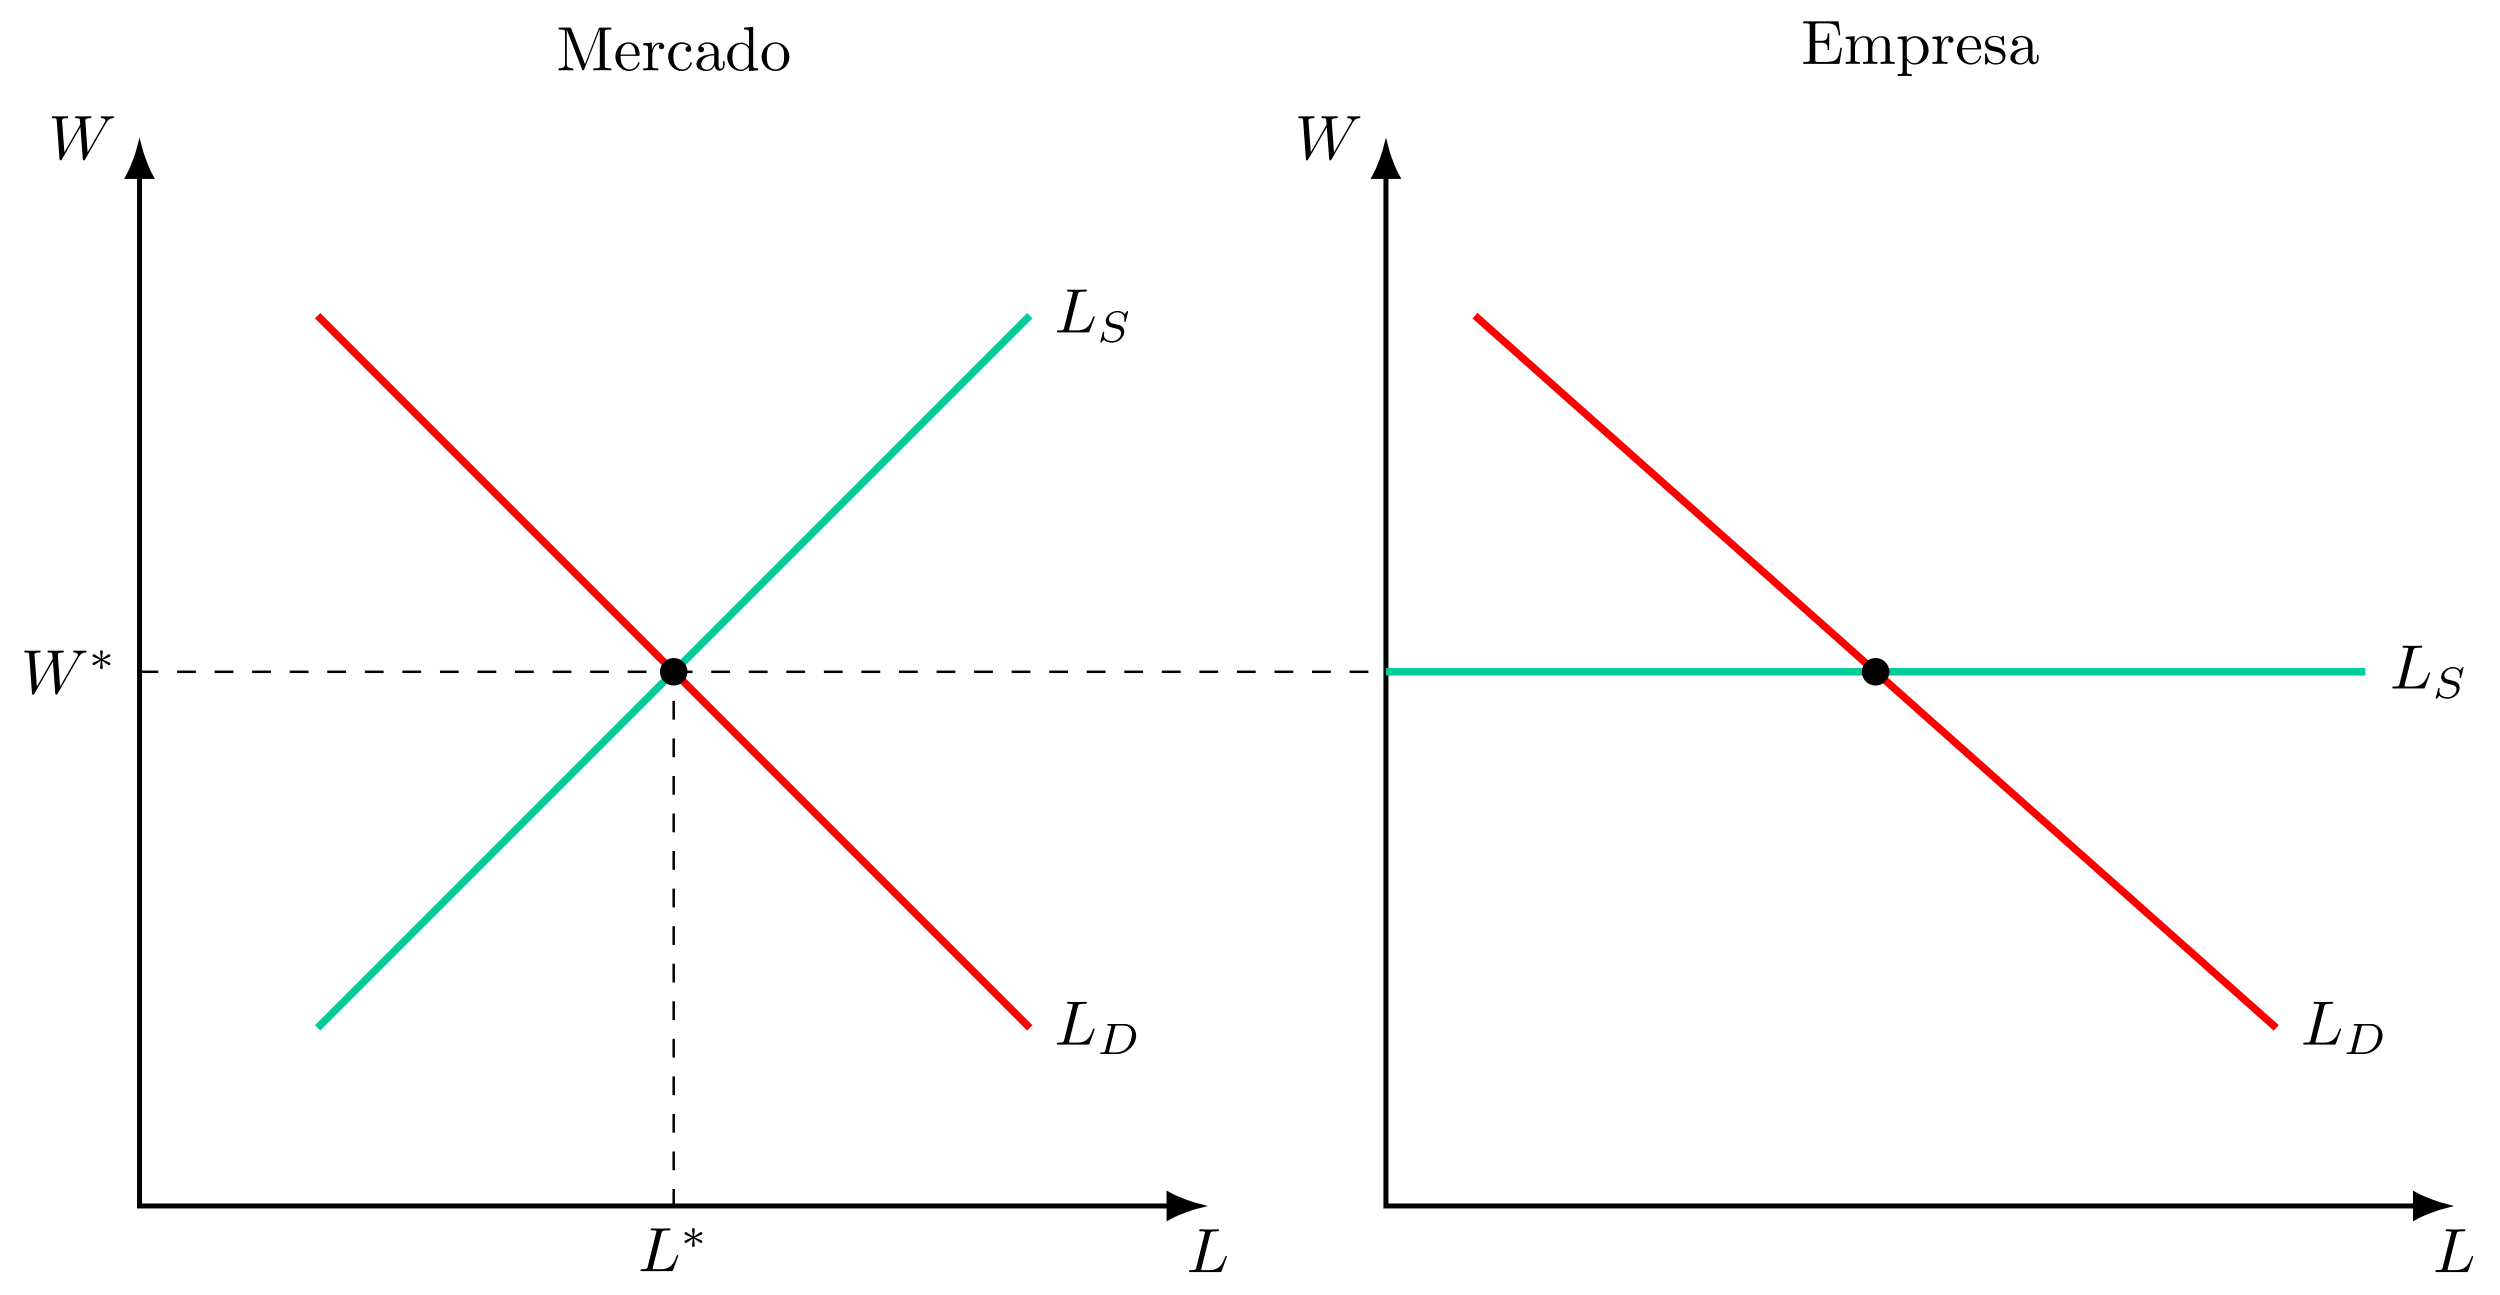
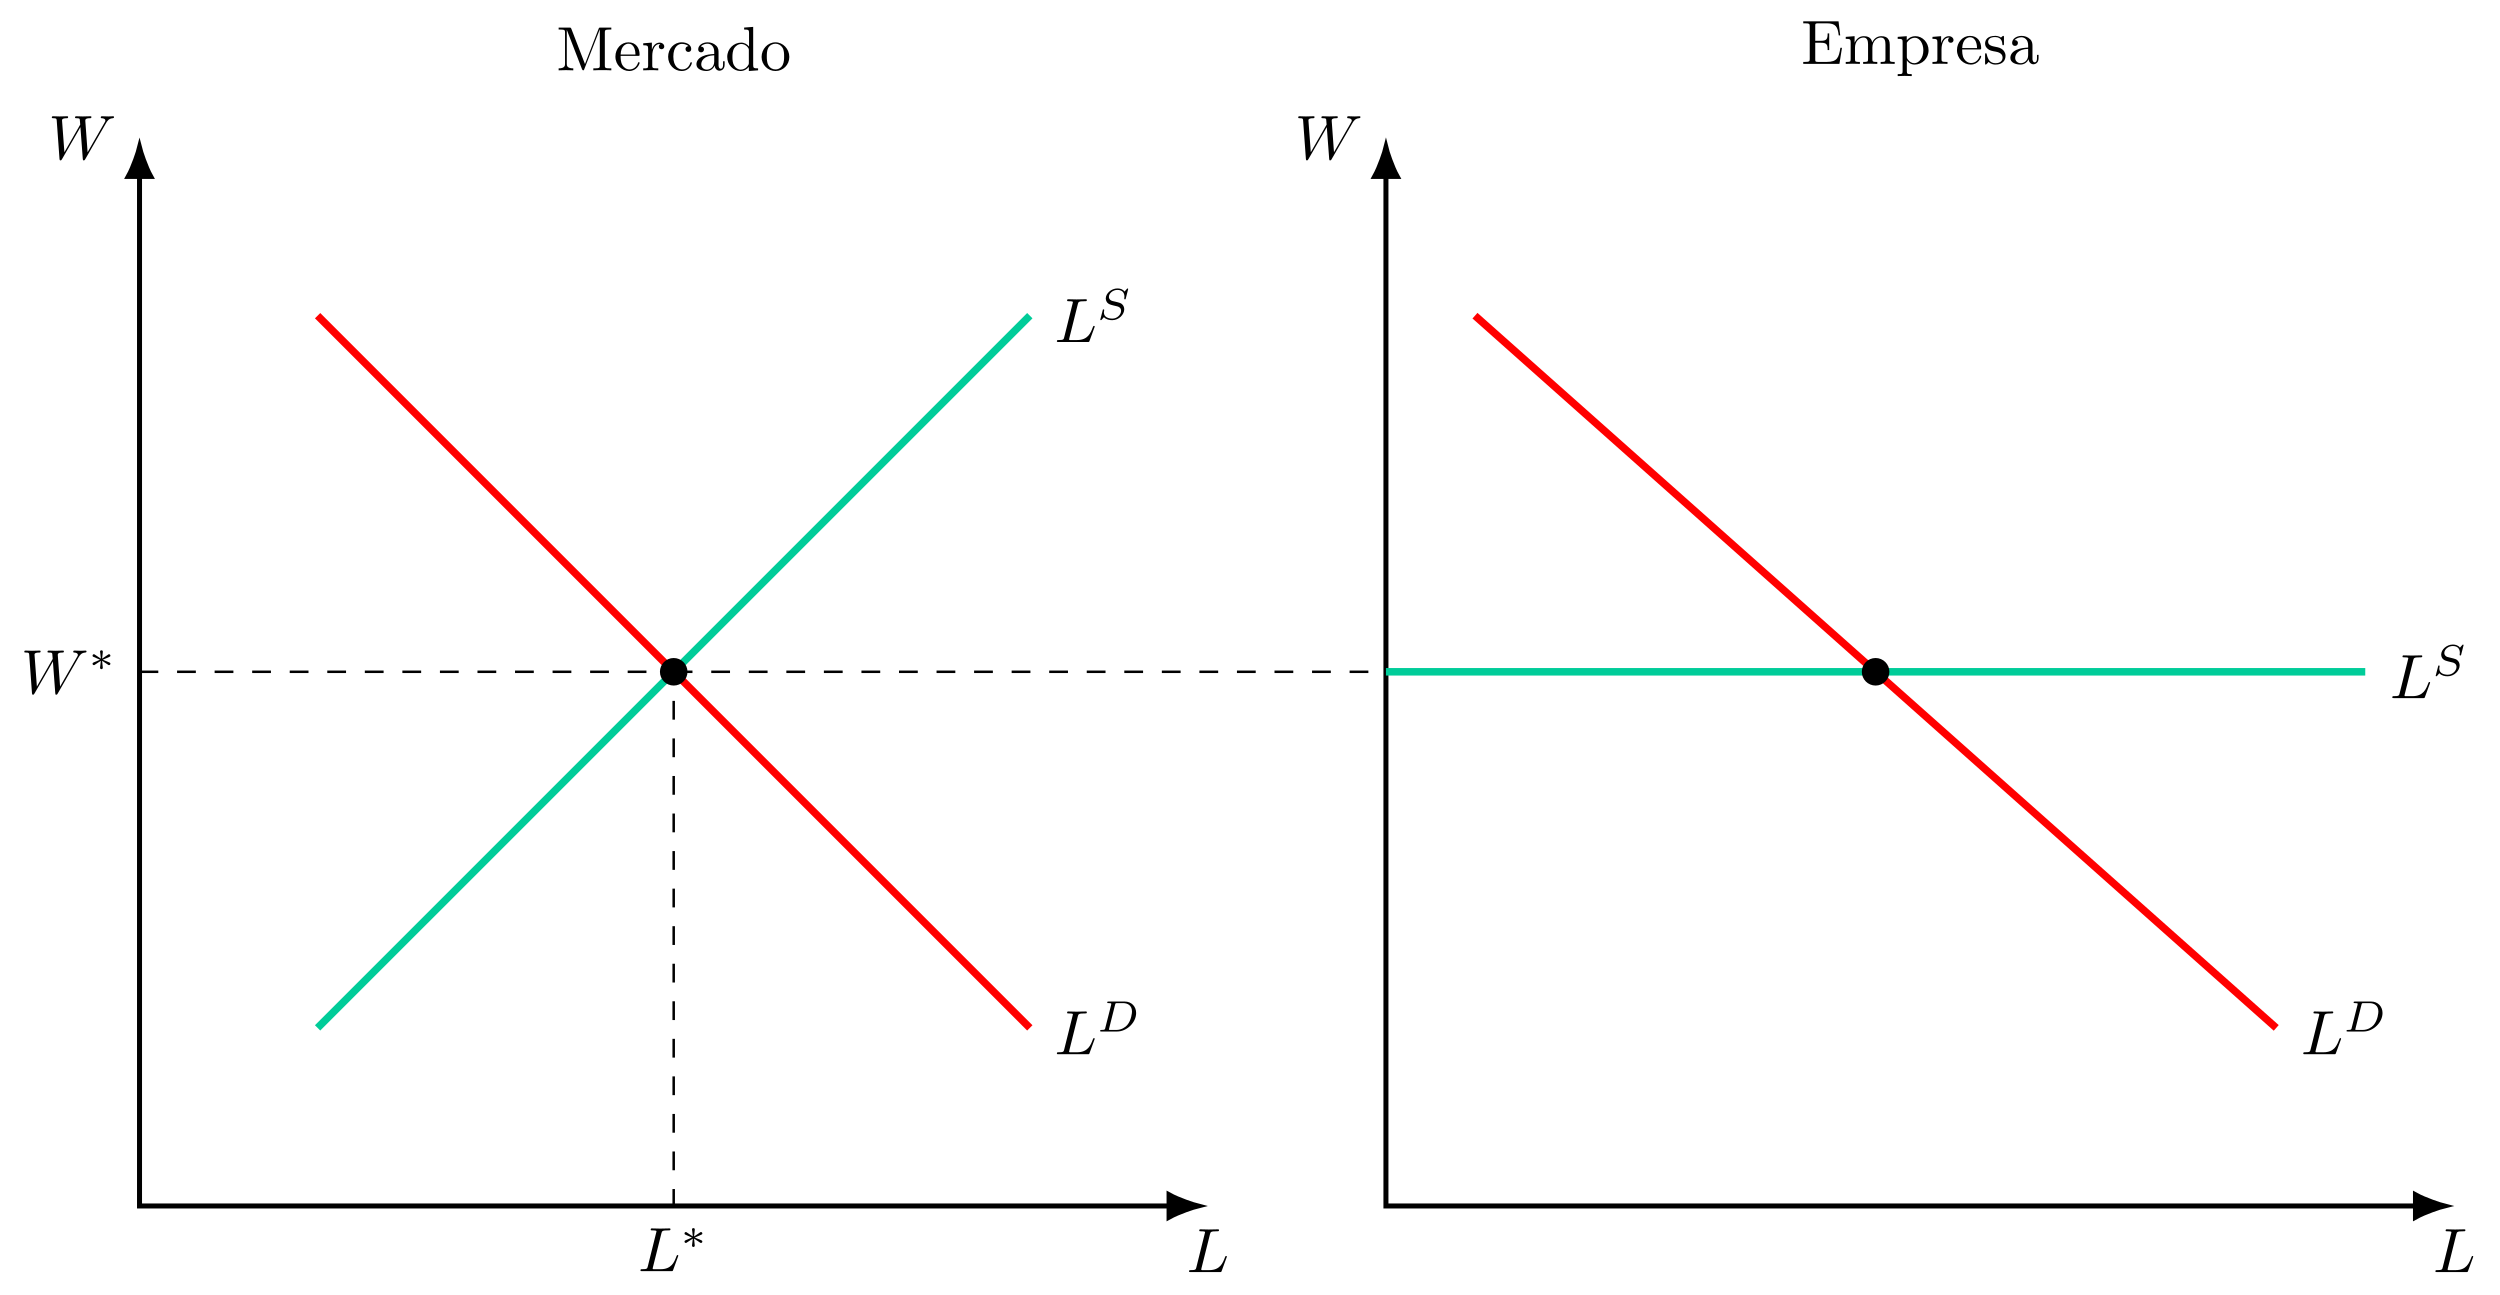
<svg xmlns="http://www.w3.org/2000/svg" xmlns:xlink="http://www.w3.org/1999/xlink" width="397.428" height="205.792" viewBox="0 0 397.428 205.792">
  <defs>
    <g>
      <g id="glyph-0-0">
        <path d="M 2.406 -6.578 C 2.312 -6.797 2.281 -6.797 2.047 -6.797 L 0.375 -6.797 L 0.375 -6.484 L 0.609 -6.484 C 1.375 -6.484 1.391 -6.375 1.391 -6.016 L 1.391 -1.047 C 1.391 -0.781 1.391 -0.312 0.375 -0.312 L 0.375 0 C 0.719 -0.016 1.203 -0.031 1.531 -0.031 C 1.859 -0.031 2.344 -0.016 2.703 0 L 2.703 -0.312 C 1.672 -0.312 1.672 -0.781 1.672 -1.047 L 1.672 -6.406 L 1.688 -6.406 L 4.078 -0.219 C 4.125 -0.094 4.188 0 4.281 0 C 4.391 0 4.422 -0.078 4.453 -0.188 L 6.906 -6.484 L 6.922 -6.484 L 6.922 -0.781 C 6.922 -0.422 6.891 -0.312 6.125 -0.312 L 5.891 -0.312 L 5.891 0 C 6.266 -0.031 6.938 -0.031 7.328 -0.031 C 7.719 -0.031 8.375 -0.031 8.75 0 L 8.75 -0.312 L 8.516 -0.312 C 7.75 -0.312 7.719 -0.422 7.719 -0.781 L 7.719 -6.016 C 7.719 -6.375 7.75 -6.484 8.516 -6.484 L 8.75 -6.484 L 8.75 -6.797 L 7.062 -6.797 C 6.812 -6.797 6.812 -6.781 6.734 -6.609 L 4.562 -1 Z M 2.406 -6.578 " />
      </g>
      <g id="glyph-0-1">
        <path d="M 1.109 -2.516 C 1.172 -3.984 2.016 -4.234 2.344 -4.234 C 3.375 -4.234 3.469 -2.891 3.469 -2.516 Z M 1.109 -2.297 L 3.875 -2.297 C 4.094 -2.297 4.125 -2.297 4.125 -2.516 C 4.125 -3.5 3.594 -4.453 2.344 -4.453 C 1.188 -4.453 0.281 -3.438 0.281 -2.188 C 0.281 -0.859 1.328 0.109 2.469 0.109 C 3.688 0.109 4.125 -1 4.125 -1.188 C 4.125 -1.281 4.047 -1.297 4 -1.297 C 3.906 -1.297 3.891 -1.25 3.875 -1.172 C 3.516 -0.141 2.625 -0.141 2.531 -0.141 C 2.031 -0.141 1.625 -0.438 1.406 -0.812 C 1.109 -1.281 1.109 -1.938 1.109 -2.297 Z M 1.109 -2.297 " />
      </g>
      <g id="glyph-0-2">
        <path d="M 1.656 -3.297 L 1.656 -4.406 L 0.281 -4.297 L 0.281 -3.984 C 0.969 -3.984 1.062 -3.906 1.062 -3.422 L 1.062 -0.75 C 1.062 -0.312 0.953 -0.312 0.281 -0.312 L 0.281 0 C 0.672 -0.016 1.141 -0.031 1.406 -0.031 C 1.812 -0.031 2.281 -0.031 2.672 0 L 2.672 -0.312 L 2.469 -0.312 C 1.734 -0.312 1.719 -0.422 1.719 -0.781 L 1.719 -2.312 C 1.719 -3.297 2.125 -4.188 2.891 -4.188 C 2.953 -4.188 2.969 -4.188 3 -4.172 C 2.969 -4.156 2.766 -4.047 2.766 -3.781 C 2.766 -3.5 2.969 -3.359 3.188 -3.359 C 3.375 -3.359 3.625 -3.469 3.625 -3.797 C 3.625 -4.109 3.312 -4.406 2.891 -4.406 C 2.156 -4.406 1.797 -3.734 1.656 -3.297 Z M 1.656 -3.297 " />
      </g>
      <g id="glyph-0-3">
        <path d="M 1.172 -2.172 C 1.172 -3.797 1.984 -4.203 2.516 -4.203 C 2.594 -4.203 3.219 -4.203 3.578 -3.844 C 3.172 -3.812 3.109 -3.516 3.109 -3.391 C 3.109 -3.125 3.281 -2.922 3.562 -2.922 C 3.828 -2.922 4.016 -3.094 4.016 -3.391 C 4.016 -4.078 3.266 -4.453 2.5 -4.453 C 1.25 -4.453 0.344 -3.391 0.344 -2.156 C 0.344 -0.875 1.328 0.109 2.484 0.109 C 3.812 0.109 4.125 -1.078 4.125 -1.188 C 4.125 -1.281 4.031 -1.281 4 -1.281 C 3.906 -1.281 3.891 -1.25 3.875 -1.188 C 3.578 -0.266 2.938 -0.141 2.562 -0.141 C 2.047 -0.141 1.172 -0.562 1.172 -2.172 Z M 1.172 -2.172 " />
      </g>
      <g id="glyph-0-4">
        <path d="M 3.312 -0.75 C 3.359 -0.359 3.625 0.062 4.094 0.062 C 4.297 0.062 4.906 -0.078 4.906 -0.891 L 4.906 -1.438 L 4.656 -1.438 L 4.656 -0.891 C 4.656 -0.312 4.406 -0.25 4.297 -0.25 C 3.969 -0.25 3.938 -0.703 3.938 -0.75 L 3.938 -2.734 C 3.938 -3.156 3.938 -3.547 3.578 -3.906 C 3.188 -4.297 2.688 -4.453 2.203 -4.453 C 1.391 -4.453 0.703 -3.984 0.703 -3.328 C 0.703 -3.031 0.906 -2.859 1.172 -2.859 C 1.438 -2.859 1.625 -3.062 1.625 -3.328 C 1.625 -3.438 1.578 -3.766 1.109 -3.781 C 1.391 -4.125 1.875 -4.234 2.188 -4.234 C 2.672 -4.234 3.25 -3.859 3.25 -2.969 L 3.25 -2.594 C 2.734 -2.562 2.047 -2.531 1.406 -2.234 C 0.672 -1.906 0.422 -1.391 0.422 -0.953 C 0.422 -0.141 1.391 0.109 2.016 0.109 C 2.672 0.109 3.125 -0.281 3.312 -0.75 Z M 3.25 -2.391 L 3.25 -1.391 C 3.25 -0.453 2.531 -0.109 2.078 -0.109 C 1.594 -0.109 1.188 -0.453 1.188 -0.953 C 1.188 -1.5 1.609 -2.328 3.25 -2.391 Z M 3.25 -2.391 " />
      </g>
      <g id="glyph-0-5">
        <path d="M 3.781 -0.547 L 3.781 0.109 L 5.25 0 L 5.25 -0.312 C 4.547 -0.312 4.469 -0.375 4.469 -0.859 L 4.469 -6.906 L 3.031 -6.797 L 3.031 -6.484 C 3.734 -6.484 3.812 -6.422 3.812 -5.938 L 3.812 -3.781 C 3.516 -4.141 3.094 -4.406 2.562 -4.406 C 1.391 -4.406 0.344 -3.422 0.344 -2.141 C 0.344 -0.875 1.312 0.109 2.453 0.109 C 3.078 0.109 3.531 -0.234 3.781 -0.547 Z M 3.781 -3.219 L 3.781 -1.172 C 3.781 -1 3.781 -0.969 3.672 -0.812 C 3.375 -0.328 2.922 -0.109 2.5 -0.109 C 2.047 -0.109 1.688 -0.375 1.453 -0.75 C 1.188 -1.156 1.172 -1.719 1.172 -2.125 C 1.172 -2.5 1.188 -3.094 1.469 -3.547 C 1.688 -3.859 2.062 -4.188 2.594 -4.188 C 2.953 -4.188 3.359 -4.031 3.672 -3.578 C 3.781 -3.406 3.781 -3.391 3.781 -3.219 Z M 3.781 -3.219 " />
      </g>
      <g id="glyph-0-6">
        <path d="M 4.688 -2.125 C 4.688 -3.406 3.688 -4.453 2.484 -4.453 C 1.25 -4.453 0.281 -3.375 0.281 -2.125 C 0.281 -0.844 1.312 0.109 2.484 0.109 C 3.688 0.109 4.688 -0.859 4.688 -2.125 Z M 2.484 -0.141 C 2.062 -0.141 1.625 -0.344 1.359 -0.812 C 1.109 -1.25 1.109 -1.844 1.109 -2.203 C 1.109 -2.594 1.109 -3.141 1.344 -3.578 C 1.609 -4.031 2.078 -4.234 2.484 -4.234 C 2.922 -4.234 3.344 -4.016 3.609 -3.594 C 3.859 -3.172 3.859 -2.594 3.859 -2.203 C 3.859 -1.844 3.859 -1.312 3.641 -0.875 C 3.422 -0.422 2.984 -0.141 2.484 -0.141 Z M 2.484 -0.141 " />
      </g>
      <g id="glyph-0-7">
        <path d="M 1.359 -0.781 C 1.359 -0.422 1.328 -0.312 0.562 -0.312 L 0.328 -0.312 L 0.328 0 L 6.078 0 L 6.484 -2.562 L 6.234 -2.562 C 5.984 -1.031 5.766 -0.312 4.047 -0.312 L 2.734 -0.312 C 2.266 -0.312 2.234 -0.375 2.234 -0.703 L 2.234 -3.359 L 3.141 -3.359 C 4.094 -3.359 4.203 -3.047 4.203 -2.203 L 4.453 -2.203 L 4.453 -4.844 L 4.203 -4.844 C 4.203 -3.984 4.094 -3.672 3.141 -3.672 L 2.234 -3.672 L 2.234 -6.062 C 2.234 -6.391 2.266 -6.453 2.734 -6.453 L 4.016 -6.453 C 5.531 -6.453 5.797 -5.906 5.969 -4.531 L 6.203 -4.531 L 5.938 -6.766 L 0.328 -6.766 L 0.328 -6.453 L 0.562 -6.453 C 1.328 -6.453 1.359 -6.344 1.359 -5.984 Z M 1.359 -0.781 " />
      </g>
      <g id="glyph-0-8">
        <path d="M 1.094 -3.422 L 1.094 -0.75 C 1.094 -0.312 0.984 -0.312 0.312 -0.312 L 0.312 0 C 0.672 -0.016 1.172 -0.031 1.438 -0.031 C 1.703 -0.031 2.219 -0.016 2.562 0 L 2.562 -0.312 C 1.891 -0.312 1.781 -0.312 1.781 -0.75 L 1.781 -2.594 C 1.781 -3.625 2.484 -4.188 3.125 -4.188 C 3.75 -4.188 3.859 -3.641 3.859 -3.078 L 3.859 -0.75 C 3.859 -0.312 3.75 -0.312 3.078 -0.312 L 3.078 0 C 3.438 -0.016 3.938 -0.031 4.203 -0.031 C 4.469 -0.031 4.984 -0.016 5.328 0 L 5.328 -0.312 C 4.656 -0.312 4.547 -0.312 4.547 -0.75 L 4.547 -2.594 C 4.547 -3.625 5.25 -4.188 5.891 -4.188 C 6.516 -4.188 6.625 -3.641 6.625 -3.078 L 6.625 -0.75 C 6.625 -0.312 6.516 -0.312 5.859 -0.312 L 5.859 0 C 6.203 -0.016 6.703 -0.031 6.984 -0.031 C 7.234 -0.031 7.75 -0.016 8.094 0 L 8.094 -0.312 C 7.578 -0.312 7.328 -0.312 7.312 -0.609 L 7.312 -2.516 C 7.312 -3.359 7.312 -3.672 7 -4.031 C 6.875 -4.203 6.547 -4.406 5.969 -4.406 C 5.125 -4.406 4.688 -3.797 4.516 -3.422 C 4.375 -4.297 3.641 -4.406 3.188 -4.406 C 2.469 -4.406 2 -3.969 1.719 -3.359 L 1.719 -4.406 L 0.312 -4.297 L 0.312 -3.984 C 1.016 -3.984 1.094 -3.906 1.094 -3.422 Z M 1.094 -3.422 " />
      </g>
      <g id="glyph-0-9">
        <path d="M 1.719 -3.75 L 1.719 -4.406 L 0.281 -4.297 L 0.281 -3.984 C 0.984 -3.984 1.062 -3.922 1.062 -3.484 L 1.062 1.172 C 1.062 1.625 0.953 1.625 0.281 1.625 L 0.281 1.938 C 0.609 1.922 1.141 1.906 1.391 1.906 C 1.656 1.906 2.172 1.922 2.516 1.938 L 2.516 1.625 C 1.844 1.625 1.734 1.625 1.734 1.172 L 1.734 -0.594 C 1.797 -0.422 2.203 0.109 2.969 0.109 C 4.156 0.109 5.188 -0.859 5.188 -2.156 C 5.188 -3.406 4.219 -4.406 3.109 -4.406 C 2.328 -4.406 1.906 -3.969 1.719 -3.75 Z M 1.734 -1.141 L 1.734 -3.359 C 2.031 -3.859 2.516 -4.156 3.031 -4.156 C 3.75 -4.156 4.359 -3.281 4.359 -2.156 C 4.359 -0.953 3.656 -0.109 2.922 -0.109 C 2.531 -0.109 2.156 -0.312 1.875 -0.719 C 1.734 -0.922 1.734 -0.938 1.734 -1.141 Z M 1.734 -1.141 " />
      </g>
      <g id="glyph-0-10">
        <path d="M 2.062 -1.938 C 2.297 -1.891 3.109 -1.734 3.109 -1.016 C 3.109 -0.5 2.75 -0.109 1.984 -0.109 C 1.141 -0.109 0.781 -0.672 0.594 -1.516 C 0.562 -1.656 0.562 -1.688 0.453 -1.688 C 0.328 -1.688 0.328 -1.625 0.328 -1.438 L 0.328 -0.125 C 0.328 0.047 0.328 0.109 0.438 0.109 C 0.484 0.109 0.5 0.094 0.688 -0.094 C 0.703 -0.109 0.703 -0.125 0.891 -0.312 C 1.328 0.094 1.766 0.109 1.984 0.109 C 3.125 0.109 3.578 -0.562 3.578 -1.281 C 3.578 -1.797 3.281 -2.094 3.172 -2.219 C 2.844 -2.531 2.453 -2.625 2.031 -2.703 C 1.469 -2.812 0.812 -2.938 0.812 -3.516 C 0.812 -3.859 1.062 -4.266 1.922 -4.266 C 3.016 -4.266 3.062 -3.375 3.078 -3.062 C 3.094 -2.969 3.188 -2.969 3.203 -2.969 C 3.328 -2.969 3.328 -3.031 3.328 -3.219 L 3.328 -4.219 C 3.328 -4.391 3.328 -4.453 3.219 -4.453 C 3.172 -4.453 3.156 -4.453 3.031 -4.344 C 3 -4.297 2.891 -4.203 2.859 -4.188 C 2.484 -4.453 2.062 -4.453 1.922 -4.453 C 0.703 -4.453 0.328 -3.797 0.328 -3.234 C 0.328 -2.891 0.484 -2.609 0.75 -2.391 C 1.078 -2.125 1.359 -2.062 2.062 -1.938 Z M 2.062 -1.938 " />
      </g>
      <g id="glyph-1-0">
        <path d="M 9.125 -5.641 C 9.375 -6.078 9.609 -6.438 10.234 -6.484 C 10.328 -6.5 10.438 -6.5 10.438 -6.688 C 10.438 -6.734 10.391 -6.797 10.312 -6.797 C 10.078 -6.797 9.797 -6.766 9.547 -6.766 C 9.203 -6.766 8.844 -6.797 8.516 -6.797 C 8.453 -6.797 8.328 -6.797 8.328 -6.609 C 8.328 -6.5 8.406 -6.484 8.469 -6.484 C 8.703 -6.484 9.062 -6.406 9.062 -6.094 C 9.062 -5.984 9 -5.906 8.922 -5.766 L 6.234 -1.078 L 5.875 -6.016 C 5.859 -6.219 5.844 -6.484 6.562 -6.484 C 6.734 -6.484 6.844 -6.484 6.844 -6.688 C 6.844 -6.781 6.734 -6.797 6.688 -6.797 C 6.297 -6.797 5.875 -6.766 5.469 -6.766 C 5.25 -6.766 4.656 -6.797 4.422 -6.797 C 4.375 -6.797 4.234 -6.797 4.234 -6.594 C 4.234 -6.484 4.344 -6.484 4.484 -6.484 C 4.922 -6.484 4.984 -6.422 5 -6.234 L 5.062 -5.469 L 2.547 -1.078 L 2.172 -6.125 C 2.172 -6.25 2.172 -6.484 2.922 -6.484 C 3.031 -6.484 3.141 -6.484 3.141 -6.688 C 3.141 -6.797 3.016 -6.797 3 -6.797 C 2.594 -6.797 2.188 -6.766 1.766 -6.766 C 1.422 -6.766 1.062 -6.797 0.734 -6.797 C 0.672 -6.797 0.547 -6.797 0.547 -6.609 C 0.547 -6.484 0.641 -6.484 0.797 -6.484 C 1.297 -6.484 1.297 -6.406 1.328 -6.125 L 1.766 -0.047 C 1.781 0.141 1.797 0.219 1.938 0.219 C 2.047 0.219 2.078 0.156 2.172 0.016 L 5.094 -5.062 L 5.469 -0.047 C 5.484 0.172 5.5 0.219 5.625 0.219 C 5.75 0.219 5.812 0.125 5.859 0.031 Z M 9.125 -5.641 " />
      </g>
      <g id="glyph-1-1">
        <path d="M 3.719 -6.016 C 3.812 -6.375 3.844 -6.484 4.781 -6.484 C 5.078 -6.484 5.156 -6.484 5.156 -6.672 C 5.156 -6.797 5.047 -6.797 5 -6.797 C 4.672 -6.797 3.859 -6.766 3.516 -6.766 C 3.219 -6.766 2.5 -6.797 2.203 -6.797 C 2.125 -6.797 2.016 -6.797 2.016 -6.594 C 2.016 -6.484 2.094 -6.484 2.297 -6.484 C 2.312 -6.484 2.5 -6.484 2.672 -6.469 C 2.844 -6.453 2.938 -6.438 2.938 -6.312 C 2.938 -6.266 2.922 -6.234 2.891 -6.125 L 1.562 -0.781 C 1.469 -0.391 1.438 -0.312 0.656 -0.312 C 0.484 -0.312 0.391 -0.312 0.391 -0.109 C 0.391 0 0.484 0 0.656 0 L 5.266 0 C 5.5 0 5.516 0 5.578 -0.172 L 6.359 -2.312 C 6.406 -2.422 6.406 -2.453 6.406 -2.453 C 6.406 -2.5 6.375 -2.562 6.281 -2.562 C 6.188 -2.562 6.188 -2.516 6.109 -2.359 C 5.766 -1.438 5.328 -0.312 3.609 -0.312 L 2.672 -0.312 C 2.531 -0.312 2.516 -0.312 2.453 -0.312 C 2.359 -0.328 2.328 -0.344 2.328 -0.422 C 2.328 -0.453 2.328 -0.469 2.375 -0.641 Z M 3.719 -6.016 " />
      </g>
      <g id="glyph-2-0">
        <path d="M 1.312 -0.547 C 1.266 -0.312 1.25 -0.25 0.703 -0.25 C 0.578 -0.25 0.5 -0.25 0.5 -0.094 C 0.5 0 0.578 0 0.703 0 L 3.188 0 C 4.734 0 6.219 -1.422 6.219 -2.938 C 6.219 -3.953 5.516 -4.766 4.391 -4.766 L 1.844 -4.766 C 1.703 -4.766 1.625 -4.766 1.625 -4.609 C 1.625 -4.516 1.703 -4.516 1.859 -4.516 C 1.969 -4.516 2 -4.516 2.125 -4.5 C 2.266 -4.484 2.266 -4.469 2.266 -4.391 C 2.266 -4.391 2.266 -4.344 2.25 -4.25 Z M 2.875 -4.266 C 2.938 -4.484 2.938 -4.516 3.234 -4.516 L 4.125 -4.516 C 4.906 -4.516 5.562 -4.125 5.562 -3.172 C 5.562 -3.016 5.484 -1.812 4.797 -1.016 C 4.516 -0.703 3.922 -0.25 3.062 -0.25 L 2.125 -0.25 C 1.906 -0.25 1.891 -0.266 1.891 -0.328 C 1.891 -0.328 1.891 -0.359 1.922 -0.469 Z M 2.875 -4.266 " />
      </g>
      <g id="glyph-2-1">
        <path d="M 4.953 -4.812 C 4.953 -4.844 4.922 -4.906 4.859 -4.906 C 4.812 -4.906 4.812 -4.891 4.719 -4.797 L 4.375 -4.406 C 4.109 -4.781 3.672 -4.906 3.25 -4.906 C 2.266 -4.906 1.391 -4.109 1.391 -3.297 C 1.391 -3.203 1.422 -2.922 1.625 -2.656 C 1.859 -2.391 2.125 -2.328 2.594 -2.203 C 2.734 -2.172 3.078 -2.094 3.188 -2.062 C 3.406 -2.016 3.828 -1.859 3.828 -1.344 C 3.828 -0.781 3.234 -0.109 2.453 -0.109 C 1.828 -0.109 1.094 -0.328 1.094 -1.094 C 1.094 -1.172 1.109 -1.328 1.141 -1.453 C 1.141 -1.484 1.141 -1.484 1.141 -1.484 C 1.141 -1.578 1.062 -1.578 1.031 -1.578 C 0.938 -1.578 0.922 -1.562 0.906 -1.438 L 0.547 -0.047 C 0.531 -0.016 0.516 0.016 0.516 0.062 C 0.516 0.094 0.547 0.141 0.625 0.141 C 0.656 0.141 0.672 0.125 0.766 0.047 C 0.844 -0.047 1.016 -0.266 1.094 -0.344 C 1.469 0.062 2 0.141 2.422 0.141 C 3.484 0.141 4.328 -0.766 4.328 -1.594 C 4.328 -1.891 4.203 -2.172 4.047 -2.328 C 3.812 -2.578 3.703 -2.609 2.797 -2.828 C 2.656 -2.859 2.422 -2.906 2.359 -2.938 C 2.188 -3 1.891 -3.172 1.891 -3.562 C 1.891 -4.125 2.516 -4.672 3.234 -4.672 C 4 -4.672 4.359 -4.25 4.359 -3.594 C 4.359 -3.5 4.328 -3.344 4.328 -3.281 C 4.328 -3.172 4.406 -3.172 4.453 -3.172 C 4.547 -3.172 4.562 -3.219 4.578 -3.328 Z M 4.953 -4.812 " />
      </g>
      <g id="glyph-3-0">
        <path d="M 2.25 -1.734 C 2.828 -1.984 3.078 -2.078 3.25 -2.172 C 3.391 -2.219 3.453 -2.25 3.453 -2.391 C 3.453 -2.5 3.359 -2.609 3.234 -2.609 C 3.188 -2.609 3.172 -2.609 3.094 -2.547 L 2.141 -1.906 L 2.25 -2.938 C 2.266 -3.062 2.25 -3.234 2.031 -3.234 C 1.953 -3.234 1.812 -3.188 1.812 -3.031 C 1.812 -2.969 1.844 -2.766 1.859 -2.688 C 1.875 -2.578 1.922 -2.062 1.938 -1.906 L 0.984 -2.547 C 0.922 -2.578 0.906 -2.609 0.844 -2.609 C 0.703 -2.609 0.625 -2.5 0.625 -2.391 C 0.625 -2.25 0.703 -2.203 0.766 -2.188 L 1.812 -1.734 C 1.25 -1.484 0.984 -1.391 0.812 -1.312 C 0.688 -1.25 0.625 -1.219 0.625 -1.094 C 0.625 -0.969 0.703 -0.875 0.844 -0.875 C 0.891 -0.875 0.906 -0.875 0.984 -0.938 L 1.938 -1.562 L 1.812 -0.453 C 1.812 -0.297 1.953 -0.234 2.031 -0.234 C 2.125 -0.234 2.25 -0.297 2.25 -0.453 C 2.25 -0.516 2.219 -0.719 2.219 -0.781 C 2.203 -0.906 2.156 -1.406 2.141 -1.562 L 2.969 -1.016 C 3.156 -0.875 3.172 -0.875 3.234 -0.875 C 3.359 -0.875 3.453 -0.969 3.453 -1.094 C 3.453 -1.234 3.359 -1.266 3.297 -1.297 Z M 2.25 -1.734 " />
      </g>
    </g>
    <clipPath id="clip-0">
      <path clip-rule="nonzero" d="M 372 178 L 396.855 178 L 396.855 205 L 372 205 Z M 372 178 " />
    </clipPath>
  </defs>
  <g fill="rgb(0%, 0%, 0%)" fill-opacity="1">
    <use xlink:href="#glyph-0-0" x="88.432" y="11.18" />
    <use xlink:href="#glyph-0-1" x="97.551" y="11.18" />
    <use xlink:href="#glyph-0-2" x="101.972" y="11.18" />
    <use xlink:href="#glyph-0-3" x="105.869" y="11.18" />
    <use xlink:href="#glyph-0-4" x="110.29" y="11.18" />
    <use xlink:href="#glyph-0-5" x="115.264" y="11.18" />
    <use xlink:href="#glyph-0-6" x="120.791" y="11.18" />
  </g>
  <g fill="rgb(0%, 0%, 0%)" fill-opacity="1">
    <use xlink:href="#glyph-0-7" x="286.337" y="10.157" />
    <use xlink:href="#glyph-0-8" x="293.108" y="10.157" />
    <use xlink:href="#glyph-0-9" x="301.398" y="10.157" />
    <use xlink:href="#glyph-0-2" x="306.925" y="10.157" />
    <use xlink:href="#glyph-0-1" x="310.822" y="10.157" />
    <use xlink:href="#glyph-0-10" x="315.243" y="10.157" />
    <use xlink:href="#glyph-0-4" x="319.166" y="10.157" />
  </g>
  <path fill="none" stroke-width="0.797" stroke-linecap="butt" stroke-linejoin="miter" stroke="rgb(0%, 0%, 0%)" stroke-opacity="1" stroke-miterlimit="10" d="M -0.001 163.906 L -0.001 -0.002 L 163.902 -0.002 " transform="matrix(0.998563, 0, 0, -0.998563, 22.18108, 191.7132)" />
  <path fill-rule="nonzero" fill="rgb(0%, 0%, 0%)" fill-opacity="1" stroke-width="0.797" stroke-linecap="butt" stroke-linejoin="miter" stroke="rgb(0%, 0%, 0%)" stroke-opacity="1" stroke-miterlimit="10" d="M 4.536 0.001 C 3.976 0.138 1.531 0.921 0.002 1.773 L 0.002 -1.771 C 1.531 -0.922 3.976 -0.139 4.536 0.001 Z M 4.536 0.001 " transform="matrix(0, -0.998563, -0.998563, 0, 22.18108, 28.04481)" />
  <path fill-rule="nonzero" fill="rgb(0%, 0%, 0%)" fill-opacity="1" stroke-width="0.797" stroke-linecap="butt" stroke-linejoin="miter" stroke="rgb(0%, 0%, 0%)" stroke-opacity="1" stroke-miterlimit="10" d="M 4.532 -0.002 C 3.977 0.139 1.528 0.922 -0.002 1.77 L -0.002 -1.774 C 1.528 -0.921 3.977 -0.139 4.532 -0.002 Z M 4.532 -0.002 " transform="matrix(0.998563, 0, 0, -0.998563, 185.8494, 191.7132)" />
  <g fill="rgb(0%, 0%, 0%)" fill-opacity="1">
    <use xlink:href="#glyph-1-0" x="7.69" y="25.278" />
  </g>
  <g fill="rgb(0%, 0%, 0%)" fill-opacity="1">
    <use xlink:href="#glyph-1-1" x="188.631" y="202.224" />
  </g>
  <path fill="none" stroke-width="0.797" stroke-linecap="butt" stroke-linejoin="miter" stroke="rgb(0%, 0%, 0%)" stroke-opacity="1" stroke-miterlimit="10" d="M 198.428 163.906 L 198.428 -0.002 L 362.332 -0.002 " transform="matrix(0.998563, 0, 0, -0.998563, 22.18108, 191.7132)" />
  <path fill-rule="nonzero" fill="rgb(0%, 0%, 0%)" fill-opacity="1" stroke-width="0.797" stroke-linecap="butt" stroke-linejoin="miter" stroke="rgb(0%, 0%, 0%)" stroke-opacity="1" stroke-miterlimit="10" d="M 4.536 -0.001 C 3.976 0.136 1.531 0.919 0.002 1.771 L 0.002 -1.773 C 1.531 -0.92 3.976 -0.138 4.536 -0.001 Z M 4.536 -0.001 " transform="matrix(0, -0.998563, -0.998563, 0, 220.3236, 28.04481)" />
  <path fill-rule="nonzero" fill="rgb(0%, 0%, 0%)" fill-opacity="1" d="M 388.52 191.715 C 387.965 191.574 385.52 190.793 383.992 189.945 L 383.992 193.484 C 385.52 192.633 387.965 191.852 388.52 191.715 Z M 388.52 191.715 " />
  <g clip-path="url(#clip-0)">
    <path fill="none" stroke-width="0.797" stroke-linecap="butt" stroke-linejoin="miter" stroke="rgb(0%, 0%, 0%)" stroke-opacity="1" stroke-miterlimit="10" d="M 4.534 -0.002 C 3.979 0.139 1.53 0.922 0 1.77 L 0 -1.774 C 1.53 -0.921 3.979 -0.139 4.534 -0.002 Z M 4.534 -0.002 " transform="matrix(0.998563, 0, 0, -0.998563, 383.992, 191.7132)" />
  </g>
  <g fill="rgb(0%, 0%, 0%)" fill-opacity="1">
    <use xlink:href="#glyph-1-0" x="205.831" y="25.278" />
  </g>
  <g fill="rgb(0%, 0%, 0%)" fill-opacity="1">
    <use xlink:href="#glyph-1-1" x="386.77" y="202.224" />
  </g>
  <path fill="none" stroke-width="1.196" stroke-linecap="butt" stroke-linejoin="miter" stroke="rgb(100%, 0%, 0%)" stroke-opacity="1" stroke-miterlimit="10" d="M 28.348 141.733 L 141.734 28.348 " transform="matrix(0.998563, 0, 0, -0.998563, 22.18108, 191.7132)" />
  <g fill="rgb(0%, 0%, 0%)" fill-opacity="1">
-     <use xlink:href="#glyph-1-1" x="167.623" y="166.06" />
+     <use xlink:href="#glyph-1-1" x="167.623" y="167.592" />
  </g>
  <g fill="rgb(0%, 0%, 0%)" fill-opacity="1">
-     <use xlink:href="#glyph-2-0" x="174.393" y="167.552" />
+     <use xlink:href="#glyph-2-0" x="174.393" y="163.981" />
  </g>
  <path fill="none" stroke-width="1.196" stroke-linecap="butt" stroke-linejoin="miter" stroke="rgb(0%, 79.999%, 59.999%)" stroke-opacity="1" stroke-miterlimit="10" d="M 28.348 28.348 L 141.734 141.733 " transform="matrix(0.998563, 0, 0, -0.998563, 22.18108, 191.7132)" />
  <g fill="rgb(0%, 0%, 0%)" fill-opacity="1">
-     <use xlink:href="#glyph-1-1" x="167.623" y="52.837" />
+     <use xlink:href="#glyph-1-1" x="167.623" y="54.369" />
  </g>
  <g fill="rgb(0%, 0%, 0%)" fill-opacity="1">
-     <use xlink:href="#glyph-2-1" x="174.393" y="54.33" />
+     <use xlink:href="#glyph-2-1" x="174.393" y="50.758" />
  </g>
  <path fill-rule="nonzero" fill="rgb(0%, 0%, 0%)" fill-opacity="1" stroke-width="0.399" stroke-linecap="butt" stroke-linejoin="miter" stroke="rgb(0%, 0%, 0%)" stroke-opacity="1" stroke-miterlimit="10" d="M 87.034 85.039 C 87.034 86.142 86.142 87.034 85.039 87.034 C 83.94 87.034 83.048 86.142 83.048 85.039 C 83.048 83.939 83.94 83.047 85.039 83.047 C 86.142 83.047 87.034 83.939 87.034 85.039 Z M 87.034 85.039 " transform="matrix(0.998563, 0, 0, -0.998563, 22.18108, 191.7132)" />
  <path fill="none" stroke-width="0.399" stroke-linecap="butt" stroke-linejoin="miter" stroke="rgb(0%, 0%, 0%)" stroke-opacity="1" stroke-dasharray="2.989 2.989" stroke-miterlimit="10" d="M -0.001 85.039 L 85.039 85.039 L 85.039 -0.002 " transform="matrix(0.998563, 0, 0, -0.998563, 22.18108, 191.7132)" />
  <g fill="rgb(0%, 0%, 0%)" fill-opacity="1">
    <use xlink:href="#glyph-1-0" x="3.316" y="110.22" />
  </g>
  <g fill="rgb(0%, 0%, 0%)" fill-opacity="1">
    <use xlink:href="#glyph-3-0" x="14.093" y="106.611" />
  </g>
  <g fill="rgb(0%, 0%, 0%)" fill-opacity="1">
    <use xlink:href="#glyph-1-1" x="101.426" y="202.078" />
  </g>
  <g fill="rgb(0%, 0%, 0%)" fill-opacity="1">
    <use xlink:href="#glyph-3-0" x="108.197" y="198.467" />
  </g>
  <path fill="none" stroke-width="0.399" stroke-linecap="butt" stroke-linejoin="miter" stroke="rgb(0%, 0%, 0%)" stroke-opacity="1" stroke-dasharray="2.989 2.989" stroke-miterlimit="10" d="M 85.039 85.039 L 198.428 85.039 " transform="matrix(0.998563, 0, 0, -0.998563, 22.18108, 191.7132)" />
  <path fill="none" stroke-width="1.196" stroke-linecap="butt" stroke-linejoin="miter" stroke="rgb(100%, 0%, 0%)" stroke-opacity="1" stroke-miterlimit="10" d="M 212.601 141.733 L 340.163 28.348 " transform="matrix(0.998563, 0, 0, -0.998563, 22.18108, 191.7132)" />
  <g fill="rgb(0%, 0%, 0%)" fill-opacity="1">
-     <use xlink:href="#glyph-1-1" x="365.763" y="166.06" />
+     <use xlink:href="#glyph-1-1" x="365.763" y="167.592" />
  </g>
  <g fill="rgb(0%, 0%, 0%)" fill-opacity="1">
-     <use xlink:href="#glyph-2-0" x="372.533" y="167.552" />
+     <use xlink:href="#glyph-2-0" x="372.533" y="163.981" />
  </g>
  <path fill="none" stroke-width="1.196" stroke-linecap="butt" stroke-linejoin="miter" stroke="rgb(0%, 79.999%, 59.999%)" stroke-opacity="1" stroke-miterlimit="10" d="M 198.428 85.039 L 354.336 85.039 " transform="matrix(0.998563, 0, 0, -0.998563, 22.18108, 191.7132)" />
  <g fill="rgb(0%, 0%, 0%)" fill-opacity="1">
-     <use xlink:href="#glyph-1-1" x="379.915" y="109.449" />
+     <use xlink:href="#glyph-1-1" x="379.915" y="110.98" />
  </g>
  <g fill="rgb(0%, 0%, 0%)" fill-opacity="1">
-     <use xlink:href="#glyph-2-1" x="386.685" y="110.94" />
+     <use xlink:href="#glyph-2-1" x="386.685" y="107.37" />
  </g>
  <path fill-rule="nonzero" fill="rgb(0%, 0%, 0%)" fill-opacity="1" stroke-width="0.399" stroke-linecap="butt" stroke-linejoin="miter" stroke="rgb(0%, 0%, 0%)" stroke-opacity="1" stroke-miterlimit="10" d="M 278.375 85.039 C 278.375 86.142 277.483 87.034 276.38 87.034 C 275.281 87.034 274.389 86.142 274.389 85.039 C 274.389 83.939 275.281 83.047 276.38 83.047 C 277.483 83.047 278.375 83.939 278.375 85.039 Z M 278.375 85.039 " transform="matrix(0.998563, 0, 0, -0.998563, 22.18108, 191.7132)" />
</svg>
